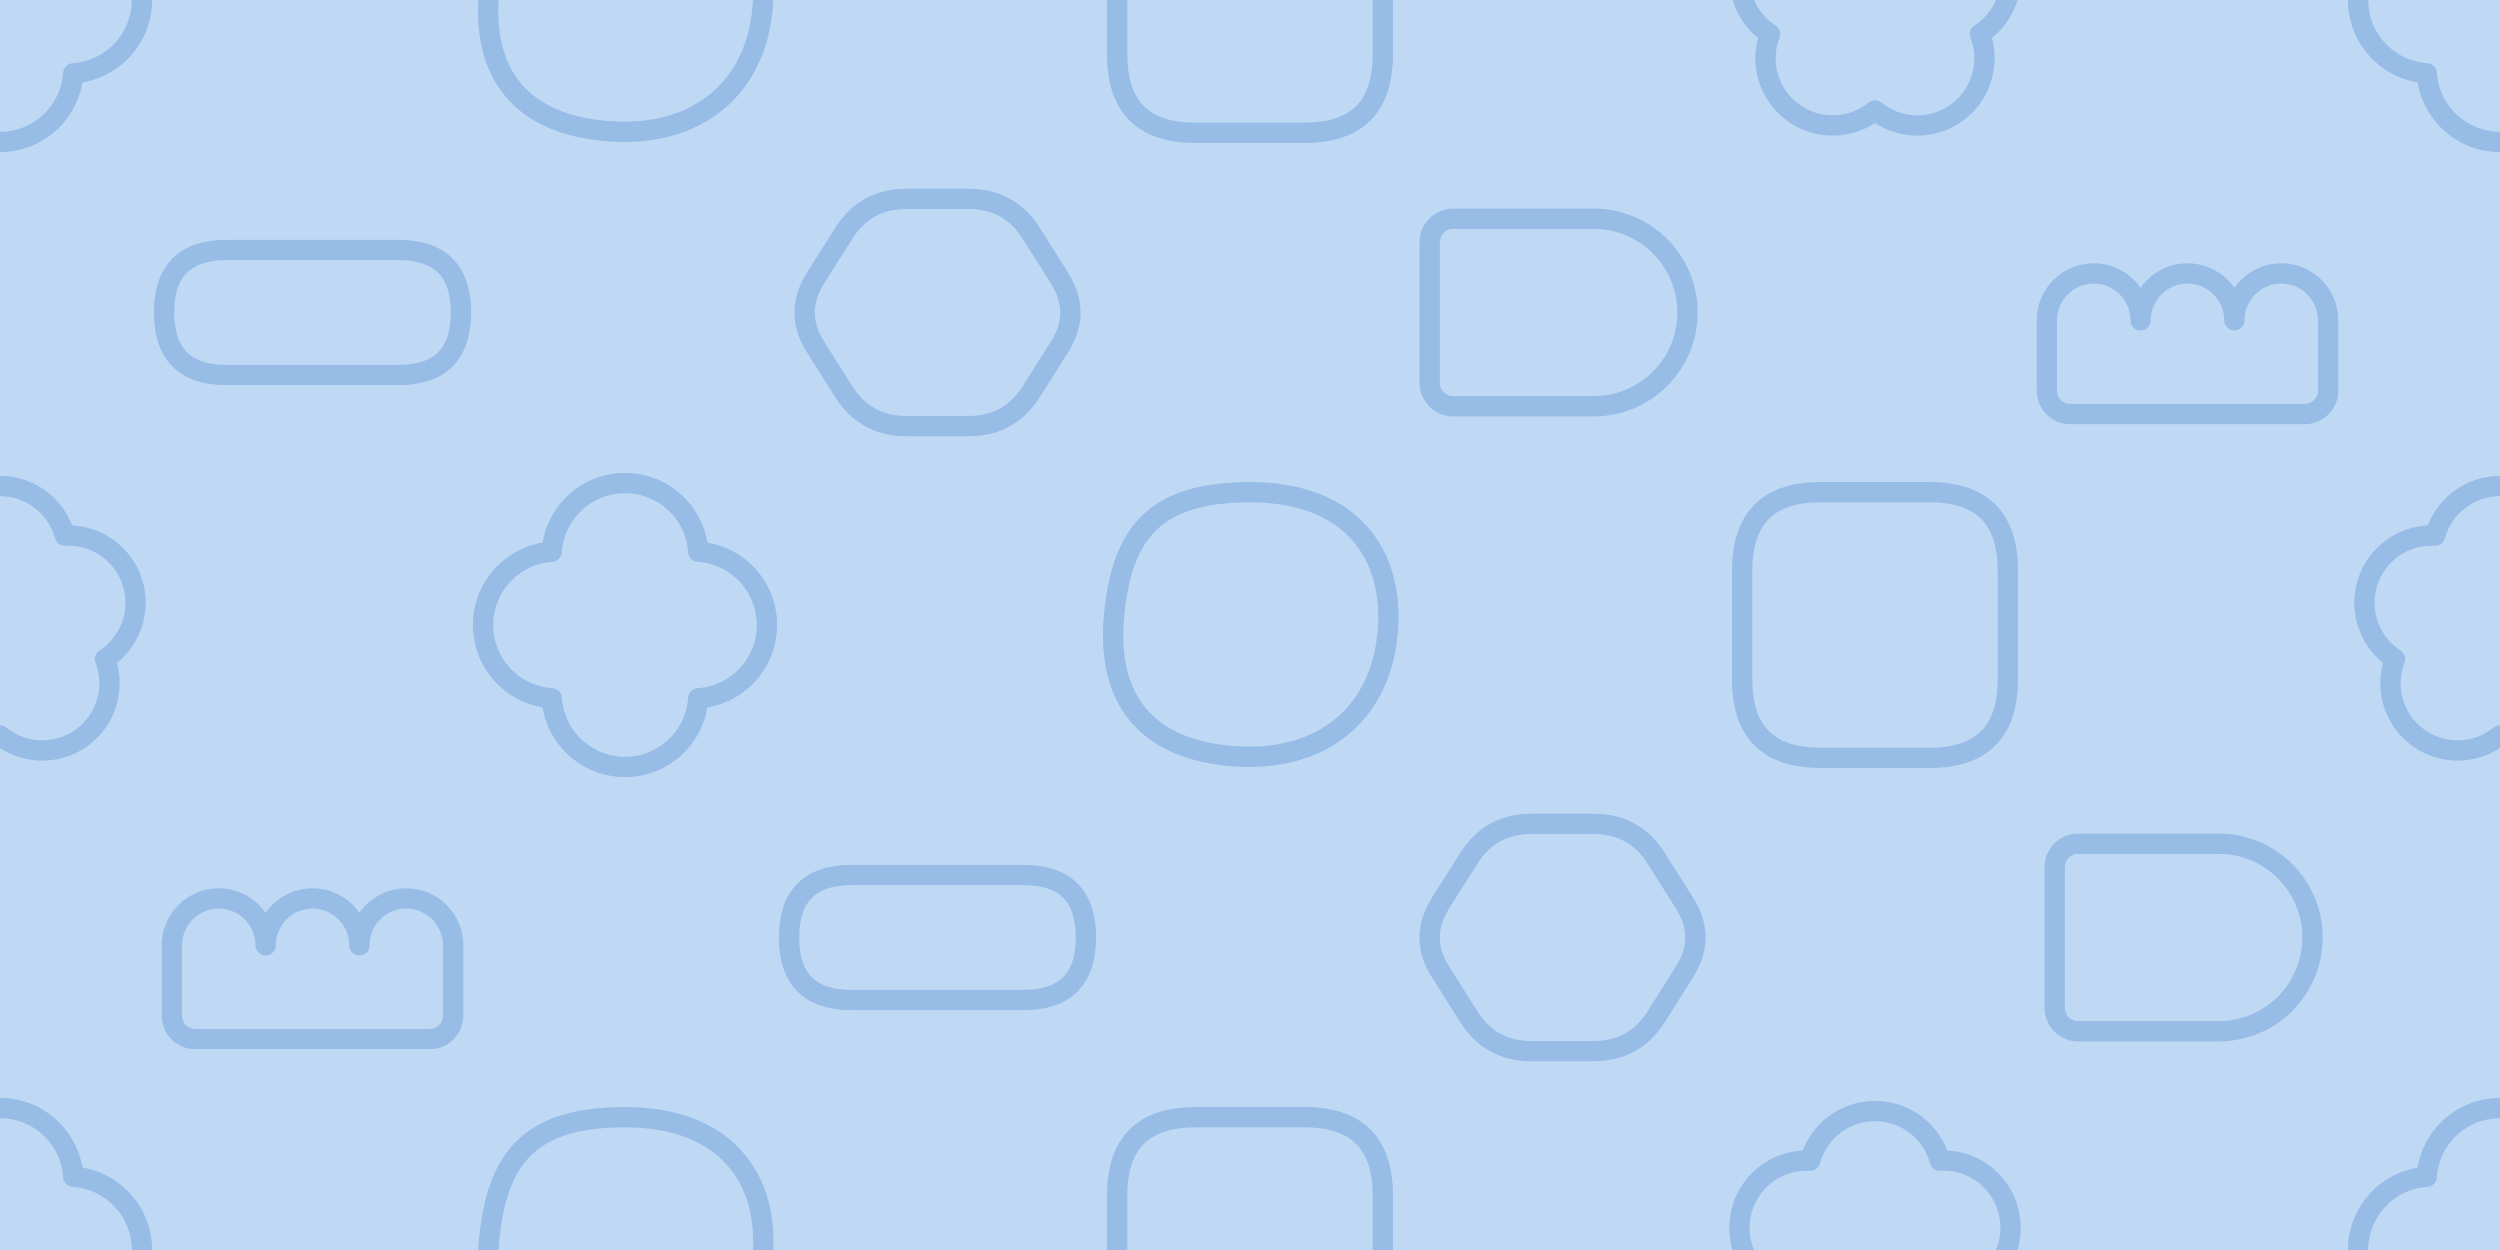
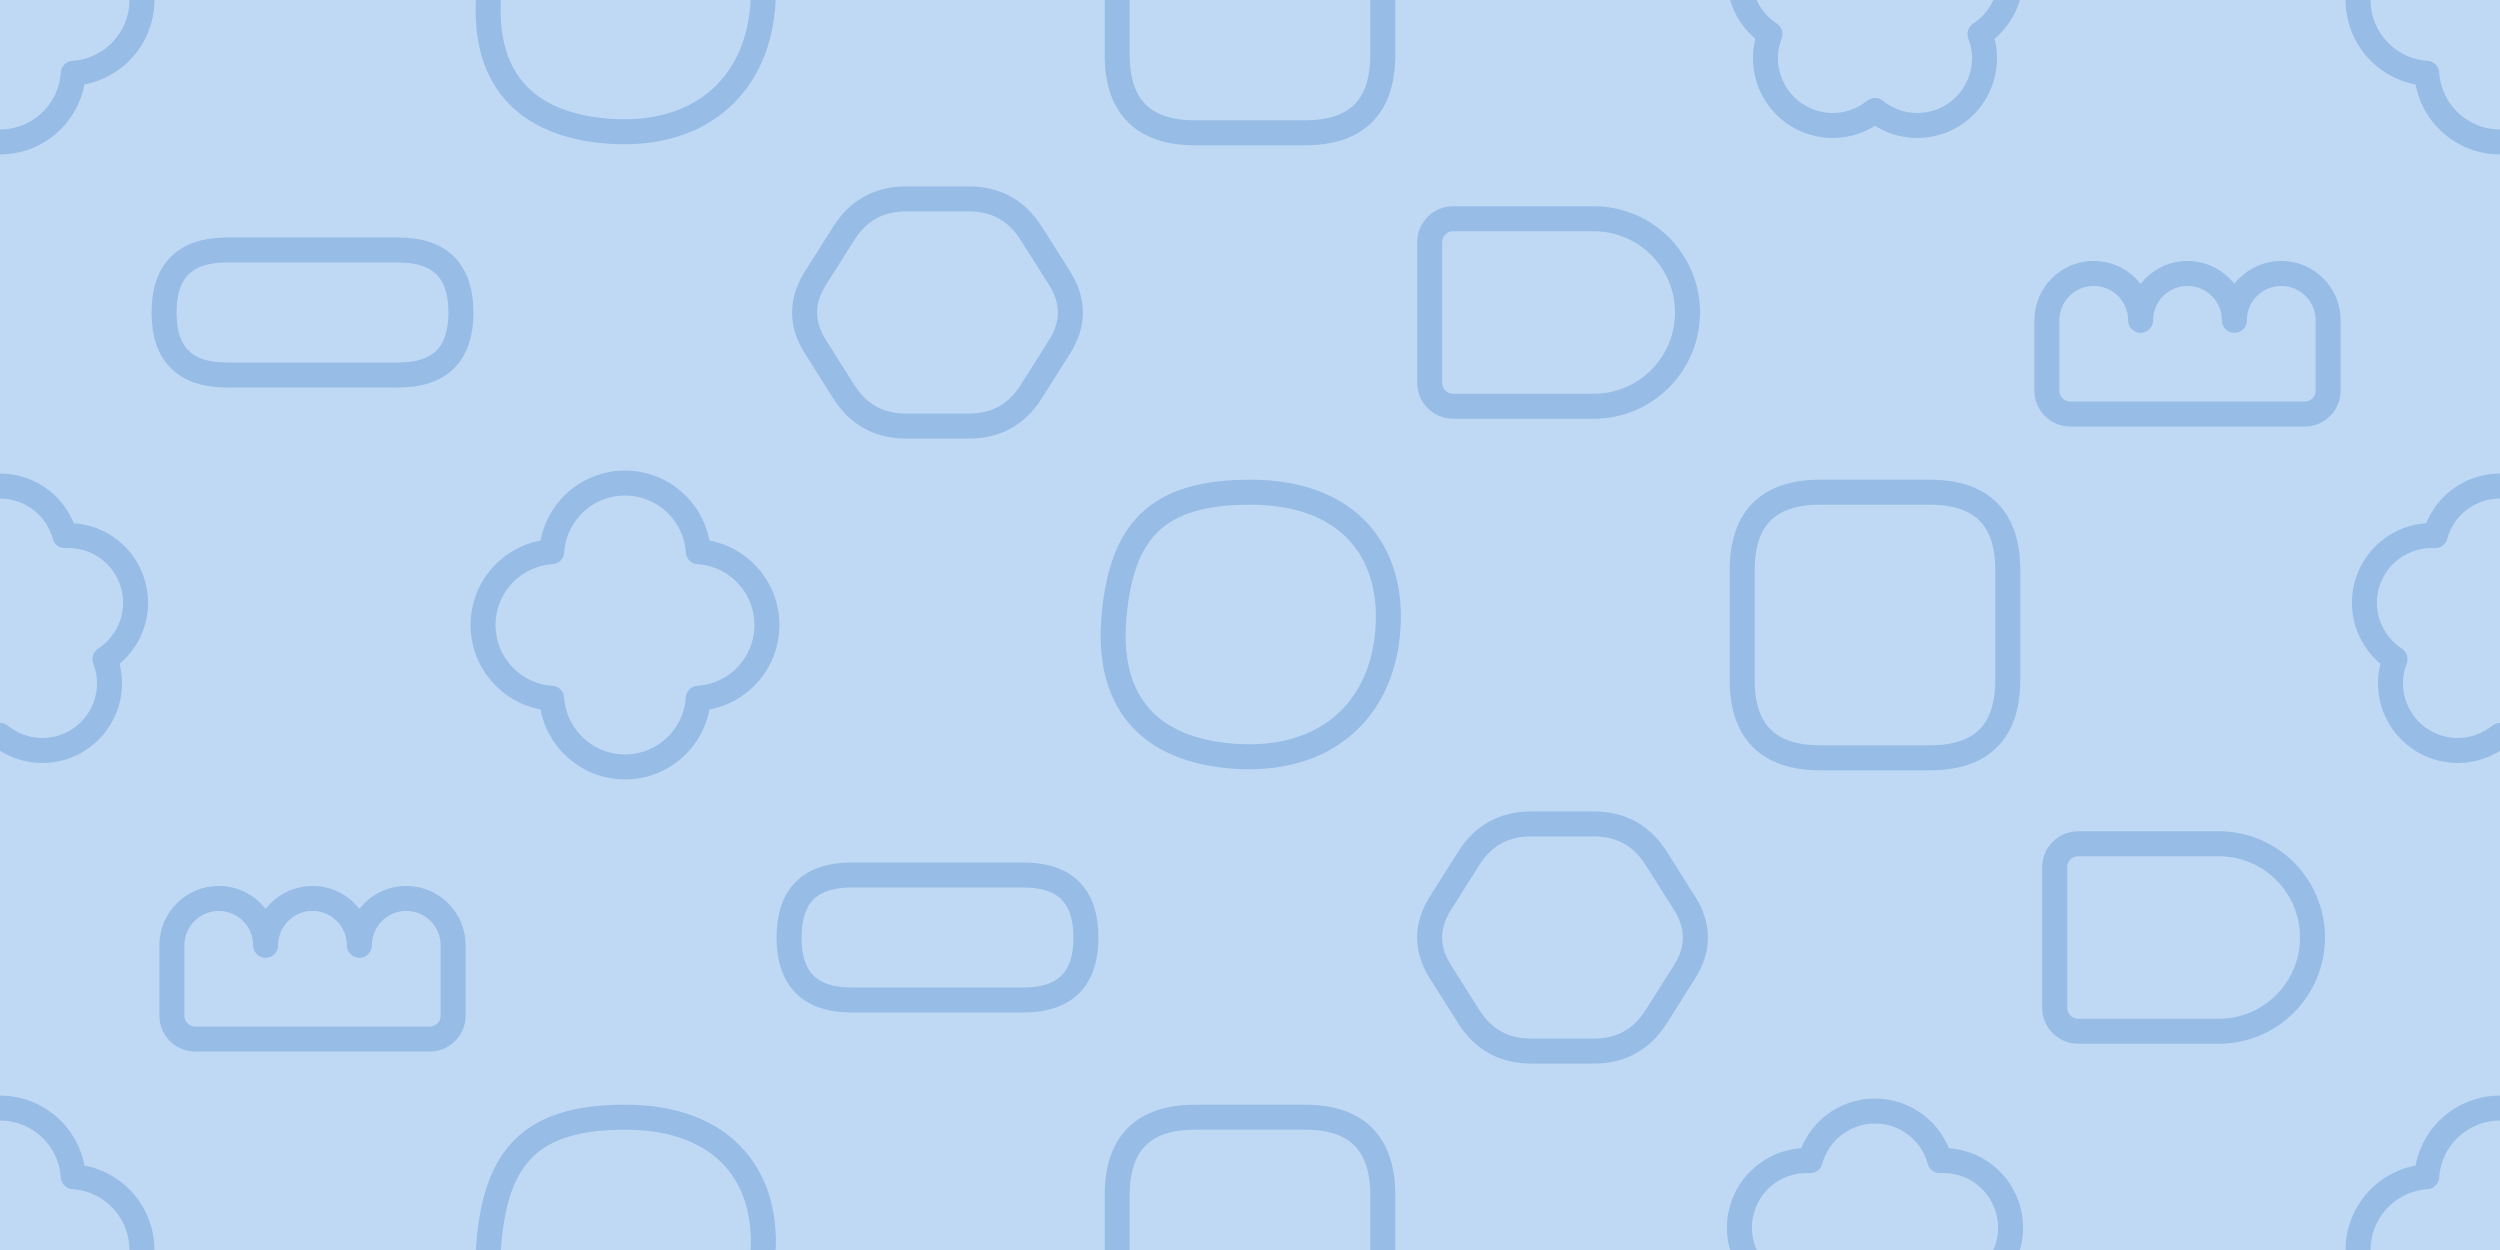
<svg xmlns="http://www.w3.org/2000/svg" width="336" height="168" viewBox="0 0 336 168">
  <rect width="336" height="168" fill="#BFD9F5" />
  <g transform="translate(0 0) scale(2.1) translate(-12 -12)">
-     <path d="M7.31 7.31A4.7 4.7 0 0 1 16.69 7.31A4.7 4.7 0 0 1 16.69 16.69A4.7 4.7 0 0 1 7.31 16.69A4.7 4.7 0 0 1 7.31 7.31Z" fill="none" stroke="#97BCE6" stroke-width="1.3" stroke-linejoin="round" />
+     <path d="M7.31 7.31A4.7 4.7 0 0 1 16.69 7.31A4.7 4.7 0 0 1 16.69 16.69A4.7 4.7 0 0 1 7.31 16.69A4.7 4.7 0 0 1 7.31 7.31Z" fill="none" stroke="#97BCE6" stroke-width="1.6" stroke-linejoin="round" />
  </g>
  <g transform="translate(0 168) scale(2.1) translate(-12 -12)">
-     <path d="M7.31 7.31A4.7 4.7 0 0 1 16.69 7.31A4.7 4.7 0 0 1 16.69 16.69A4.7 4.7 0 0 1 7.31 16.69A4.7 4.7 0 0 1 7.31 7.31Z" fill="none" stroke="#97BCE6" stroke-width="1.3" stroke-linejoin="round" />
+     <path d="M7.31 7.31A4.7 4.7 0 0 1 16.69 7.31A4.7 4.7 0 0 1 16.69 16.69A4.7 4.7 0 0 1 7.31 16.69A4.7 4.7 0 0 1 7.31 7.31Z" fill="none" stroke="#97BCE6" stroke-width="1.6" stroke-linejoin="round" />
  </g>
  <g transform="translate(336 0) scale(2.1) translate(-12 -12)">
-     <path d="M7.31 7.31A4.7 4.7 0 0 1 16.69 7.31A4.7 4.7 0 0 1 16.69 16.69A4.7 4.7 0 0 1 7.31 16.69A4.7 4.7 0 0 1 7.31 7.31Z" fill="none" stroke="#97BCE6" stroke-width="1.3" stroke-linejoin="round" />
+     <path d="M7.31 7.31A4.7 4.7 0 0 1 16.69 7.31A4.7 4.7 0 0 1 16.69 16.69A4.7 4.7 0 0 1 7.31 16.69A4.7 4.7 0 0 1 7.31 7.31Z" fill="none" stroke="#97BCE6" stroke-width="1.6" stroke-linejoin="round" />
  </g>
  <g transform="translate(336 168) scale(2.1) translate(-12 -12)">
-     <path d="M7.31 7.31A4.7 4.7 0 0 1 16.69 7.31A4.7 4.7 0 0 1 16.69 16.69A4.7 4.7 0 0 1 7.31 16.69A4.7 4.7 0 0 1 7.31 7.31Z" fill="none" stroke="#97BCE6" stroke-width="1.3" stroke-linejoin="round" />
+     <path d="M7.31 7.31A4.7 4.7 0 0 1 16.69 7.31A4.7 4.7 0 0 1 16.69 16.69A4.7 4.7 0 0 1 7.31 16.69A4.7 4.7 0 0 1 7.31 7.31Z" fill="none" stroke="#97BCE6" stroke-width="1.6" stroke-linejoin="round" />
  </g>
  <g transform="translate(42 42) scale(2.1) translate(-12 -12)">
-     <path d="M6.5 8H17.5Q21.5 8 21.5 12V12Q21.5 16 17.5 16H6.5Q2.5 16 2.5 12V12Q2.5 8 6.5 8Z" fill="none" stroke="#97BCE6" stroke-width="1.3" stroke-linejoin="round" />
+     <path d="M6.5 8H17.5Q21.5 8 21.5 12V12Q21.5 16 17.5 16H6.5Q2.5 16 2.5 12V12Q2.5 8 6.5 8Z" fill="none" stroke="#97BCE6" stroke-width="1.6" stroke-linejoin="round" />
  </g>
  <g transform="translate(84 0) scale(2.1) translate(-12 -12)">
-     <path d="M12 3.5C18.5 3.5 21.3 7.5 20.8 12.6S16.6 20.8 11 20.4S2.8 16.8 3.3 11.4S6 3.5 12 3.5Z" fill="none" stroke="#97BCE6" stroke-width="1.3" stroke-linejoin="round" />
+     <path d="M12 3.5C18.5 3.5 21.3 7.5 20.8 12.6S16.6 20.8 11 20.4S2.8 16.8 3.3 11.4S6 3.5 12 3.5Z" fill="none" stroke="#97BCE6" stroke-width="1.6" stroke-linejoin="round" />
  </g>
  <g transform="translate(84 168) scale(2.1) translate(-12 -12)">
-     <path d="M12 3.5C18.5 3.5 21.3 7.5 20.8 12.6S16.6 20.8 11 20.4S2.8 16.8 3.3 11.4S6 3.5 12 3.5Z" fill="none" stroke="#97BCE6" stroke-width="1.3" stroke-linejoin="round" />
+     <path d="M12 3.5C18.5 3.5 21.3 7.5 20.8 12.6S16.6 20.8 11 20.4S2.8 16.8 3.3 11.4S6 3.5 12 3.5Z" fill="none" stroke="#97BCE6" stroke-width="1.6" stroke-linejoin="round" />
  </g>
  <g transform="translate(126 42) scale(2.1) translate(-12 -12)">
-     <path d="M17.99 6.92L19.81 9.80Q21.20 12.00 19.81 14.20L17.99 17.08Q16.60 19.27 14.00 19.27L10.00 19.27Q7.40 19.27 6.01 17.08L4.19 14.20Q2.80 12.00 4.19 9.80L6.01 6.92Q7.40 4.73 10.00 4.73L14.00 4.73Q16.60 4.73 17.99 6.92Z" fill="none" stroke="#97BCE6" stroke-width="1.3" stroke-linejoin="round" />
+     <path d="M17.99 6.92L19.81 9.80Q21.20 12.00 19.81 14.20L17.99 17.08Q16.60 19.27 14.00 19.27L10.00 19.27Q7.40 19.27 6.01 17.08L4.19 14.20Q2.80 12.00 4.19 9.80L6.01 6.92Q7.40 4.73 10.00 4.73L14.00 4.73Q16.60 4.73 17.99 6.92Z" fill="none" stroke="#97BCE6" stroke-width="1.6" stroke-linejoin="round" />
  </g>
  <g transform="translate(168 0) scale(2.1) translate(-12 -12)">
-     <path d="M8.5 3.5H15.5Q20.5 3.5 20.5 8.5V15.5Q20.5 20.5 15.5 20.5H8.5Q3.5 20.5 3.5 15.5V8.5Q3.5 3.5 8.5 3.5Z" fill="none" stroke="#97BCE6" stroke-width="1.3" stroke-linejoin="round" />
+     <path d="M8.5 3.5H15.5Q20.5 3.5 20.5 8.5V15.5Q20.5 20.5 15.5 20.5H8.5Q3.5 20.5 3.5 15.5V8.5Q3.5 3.5 8.5 3.5Z" fill="none" stroke="#97BCE6" stroke-width="1.6" stroke-linejoin="round" />
  </g>
  <g transform="translate(168 168) scale(2.1) translate(-12 -12)">
-     <path d="M8.5 3.5H15.5Q20.5 3.5 20.5 8.5V15.5Q20.5 20.5 15.5 20.5H8.5Q3.5 20.5 3.5 15.5V8.5Q3.5 3.5 8.5 3.5Z" fill="none" stroke="#97BCE6" stroke-width="1.3" stroke-linejoin="round" />
+     <path d="M8.5 3.5H15.5Q20.5 3.5 20.5 8.5V15.5Q20.5 20.5 15.5 20.5H8.5Q3.5 20.5 3.5 15.5V8.5Q3.5 3.5 8.5 3.5Z" fill="none" stroke="#97BCE6" stroke-width="1.6" stroke-linejoin="round" />
  </g>
  <g transform="translate(210 42) scale(2.1) translate(-12 -12)">
-     <path d="M5 6H14a6 6 0 0 1 0 12H5a1.5 1.5 0 0 1-1.5-1.5V7.5A1.5 1.5 0 0 1 5 6Z" fill="none" stroke="#97BCE6" stroke-width="1.3" stroke-linejoin="round" />
+     <path d="M5 6H14a6 6 0 0 1 0 12H5a1.5 1.5 0 0 1-1.5-1.5V7.5A1.5 1.5 0 0 1 5 6Z" fill="none" stroke="#97BCE6" stroke-width="1.6" stroke-linejoin="round" />
  </g>
  <g transform="translate(252 0) scale(2.1) translate(-12 -12)">
-     <path d="M7.85 6.28A4.3 4.3 0 0 1 16.15 6.28A4.3 4.3 0 0 1 18.72 14.18A4.3 4.3 0 0 1 12.00 19.07A4.3 4.3 0 0 1 5.28 14.18A4.3 4.3 0 0 1 7.85 6.28Z" fill="none" stroke="#97BCE6" stroke-width="1.3" stroke-linejoin="round" />
+     <path d="M7.85 6.28A4.3 4.3 0 0 1 16.15 6.28A4.3 4.3 0 0 1 18.72 14.18A4.3 4.3 0 0 1 12.00 19.07A4.3 4.3 0 0 1 5.28 14.18A4.3 4.3 0 0 1 7.85 6.28Z" fill="none" stroke="#97BCE6" stroke-width="1.6" stroke-linejoin="round" />
  </g>
  <g transform="translate(252 168) scale(2.1) translate(-12 -12)">
-     <path d="M7.85 6.28A4.3 4.3 0 0 1 16.15 6.28A4.3 4.3 0 0 1 18.72 14.18A4.3 4.3 0 0 1 12.00 19.07A4.3 4.3 0 0 1 5.28 14.18A4.3 4.3 0 0 1 7.85 6.28Z" fill="none" stroke="#97BCE6" stroke-width="1.3" stroke-linejoin="round" />
+     <path d="M7.85 6.28A4.3 4.3 0 0 1 16.15 6.28A4.3 4.3 0 0 1 18.72 14.18A4.3 4.3 0 0 1 12.00 19.07A4.3 4.3 0 0 1 5.28 14.18A4.3 4.3 0 0 1 7.85 6.28Z" fill="none" stroke="#97BCE6" stroke-width="1.6" stroke-linejoin="round" />
  </g>
  <g transform="translate(294 42) scale(2.1) translate(-12 -12)">
-     <path d="M4.5 18.5a1.5 1.5 0 0 1-1.5-1.5V12.5a3 3 0 0 1 6 0a3 3 0 0 1 6 0a3 3 0 0 1 6 0V17a1.5 1.5 0 0 1-1.5 1.5Z" fill="none" stroke="#97BCE6" stroke-width="1.3" stroke-linejoin="round" />
+     <path d="M4.5 18.5a1.5 1.5 0 0 1-1.5-1.5V12.5a3 3 0 0 1 6 0a3 3 0 0 1 6 0a3 3 0 0 1 6 0V17a1.5 1.5 0 0 1-1.5 1.5Z" fill="none" stroke="#97BCE6" stroke-width="1.6" stroke-linejoin="round" />
  </g>
  <g transform="translate(0 84) scale(2.1) translate(-12 -12)">
-     <path d="M7.85 6.28A4.3 4.3 0 0 1 16.15 6.28A4.3 4.3 0 0 1 18.72 14.18A4.3 4.3 0 0 1 12.00 19.07A4.3 4.3 0 0 1 5.28 14.18A4.3 4.3 0 0 1 7.85 6.28Z" fill="none" stroke="#97BCE6" stroke-width="1.3" stroke-linejoin="round" />
+     <path d="M7.85 6.28A4.3 4.3 0 0 1 16.15 6.28A4.3 4.3 0 0 1 18.72 14.18A4.3 4.3 0 0 1 12.00 19.07A4.3 4.3 0 0 1 5.28 14.18A4.3 4.3 0 0 1 7.85 6.28Z" fill="none" stroke="#97BCE6" stroke-width="1.6" stroke-linejoin="round" />
  </g>
  <g transform="translate(336 84) scale(2.1) translate(-12 -12)">
-     <path d="M7.85 6.28A4.3 4.3 0 0 1 16.15 6.28A4.3 4.3 0 0 1 18.72 14.18A4.3 4.3 0 0 1 12.00 19.07A4.3 4.3 0 0 1 5.28 14.18A4.3 4.3 0 0 1 7.85 6.28Z" fill="none" stroke="#97BCE6" stroke-width="1.3" stroke-linejoin="round" />
+     <path d="M7.85 6.28A4.3 4.3 0 0 1 16.15 6.28A4.3 4.3 0 0 1 18.72 14.18A4.3 4.3 0 0 1 12.00 19.07A4.3 4.3 0 0 1 5.28 14.18A4.3 4.3 0 0 1 7.85 6.28Z" fill="none" stroke="#97BCE6" stroke-width="1.6" stroke-linejoin="round" />
  </g>
  <g transform="translate(42 126) scale(2.1) translate(-12 -12)">
-     <path d="M4.5 18.5a1.5 1.5 0 0 1-1.5-1.5V12.5a3 3 0 0 1 6 0a3 3 0 0 1 6 0a3 3 0 0 1 6 0V17a1.5 1.5 0 0 1-1.5 1.5Z" fill="none" stroke="#97BCE6" stroke-width="1.3" stroke-linejoin="round" />
+     <path d="M4.5 18.5a1.5 1.5 0 0 1-1.5-1.5V12.5a3 3 0 0 1 6 0a3 3 0 0 1 6 0a3 3 0 0 1 6 0V17a1.5 1.5 0 0 1-1.5 1.5Z" fill="none" stroke="#97BCE6" stroke-width="1.6" stroke-linejoin="round" />
  </g>
  <g transform="translate(84 84) scale(2.1) translate(-12 -12)">
-     <path d="M7.31 7.31A4.7 4.7 0 0 1 16.69 7.31A4.7 4.7 0 0 1 16.69 16.69A4.7 4.7 0 0 1 7.31 16.69A4.7 4.7 0 0 1 7.31 7.31Z" fill="none" stroke="#97BCE6" stroke-width="1.3" stroke-linejoin="round" />
+     <path d="M7.31 7.31A4.7 4.7 0 0 1 16.69 7.31A4.7 4.7 0 0 1 16.69 16.69A4.7 4.7 0 0 1 7.31 16.69A4.7 4.7 0 0 1 7.31 7.31Z" fill="none" stroke="#97BCE6" stroke-width="1.6" stroke-linejoin="round" />
  </g>
  <g transform="translate(126 126) scale(2.1) translate(-12 -12)">
-     <path d="M6.5 8H17.5Q21.5 8 21.5 12V12Q21.5 16 17.5 16H6.5Q2.5 16 2.5 12V12Q2.5 8 6.5 8Z" fill="none" stroke="#97BCE6" stroke-width="1.3" stroke-linejoin="round" />
+     <path d="M6.5 8H17.5Q21.5 8 21.5 12V12Q21.5 16 17.5 16H6.5Q2.5 16 2.5 12V12Q2.5 8 6.5 8Z" fill="none" stroke="#97BCE6" stroke-width="1.6" stroke-linejoin="round" />
  </g>
  <g transform="translate(168 84) scale(2.1) translate(-12 -12)">
-     <path d="M12 3.5C18.5 3.5 21.3 7.5 20.8 12.6S16.6 20.8 11 20.4S2.8 16.8 3.3 11.4S6 3.5 12 3.5Z" fill="none" stroke="#97BCE6" stroke-width="1.3" stroke-linejoin="round" />
+     <path d="M12 3.5C18.5 3.5 21.3 7.5 20.8 12.6S16.6 20.8 11 20.4S2.8 16.8 3.3 11.4S6 3.5 12 3.5Z" fill="none" stroke="#97BCE6" stroke-width="1.6" stroke-linejoin="round" />
  </g>
  <g transform="translate(210 126) scale(2.1) translate(-12 -12)">
-     <path d="M17.99 6.92L19.81 9.80Q21.20 12.00 19.81 14.20L17.99 17.08Q16.60 19.27 14.00 19.27L10.00 19.27Q7.40 19.27 6.01 17.08L4.19 14.20Q2.80 12.00 4.19 9.80L6.01 6.92Q7.40 4.73 10.00 4.73L14.00 4.73Q16.60 4.73 17.99 6.92Z" fill="none" stroke="#97BCE6" stroke-width="1.3" stroke-linejoin="round" />
+     <path d="M17.99 6.92L19.81 9.80Q21.20 12.00 19.81 14.20L17.99 17.08Q16.60 19.27 14.00 19.27L10.00 19.27Q7.40 19.27 6.01 17.08L4.19 14.20Q2.80 12.00 4.19 9.80L6.01 6.92Q7.40 4.73 10.00 4.73L14.00 4.73Q16.60 4.73 17.99 6.92Z" fill="none" stroke="#97BCE6" stroke-width="1.6" stroke-linejoin="round" />
  </g>
  <g transform="translate(252 84) scale(2.1) translate(-12 -12)">
-     <path d="M8.5 3.5H15.5Q20.5 3.5 20.5 8.5V15.5Q20.5 20.5 15.5 20.5H8.5Q3.5 20.5 3.5 15.5V8.5Q3.5 3.5 8.5 3.5Z" fill="none" stroke="#97BCE6" stroke-width="1.3" stroke-linejoin="round" />
+     <path d="M8.5 3.5H15.5Q20.5 3.5 20.5 8.5V15.5Q20.5 20.5 15.5 20.5H8.5Q3.5 20.5 3.5 15.5V8.5Q3.5 3.5 8.5 3.5Z" fill="none" stroke="#97BCE6" stroke-width="1.6" stroke-linejoin="round" />
  </g>
  <g transform="translate(294 126) scale(2.1) translate(-12 -12)">
-     <path d="M5 6H14a6 6 0 0 1 0 12H5a1.5 1.5 0 0 1-1.5-1.5V7.5A1.5 1.5 0 0 1 5 6Z" fill="none" stroke="#97BCE6" stroke-width="1.3" stroke-linejoin="round" />
+     <path d="M5 6H14a6 6 0 0 1 0 12H5a1.5 1.5 0 0 1-1.5-1.5V7.5A1.5 1.5 0 0 1 5 6Z" fill="none" stroke="#97BCE6" stroke-width="1.6" stroke-linejoin="round" />
  </g>
</svg>
